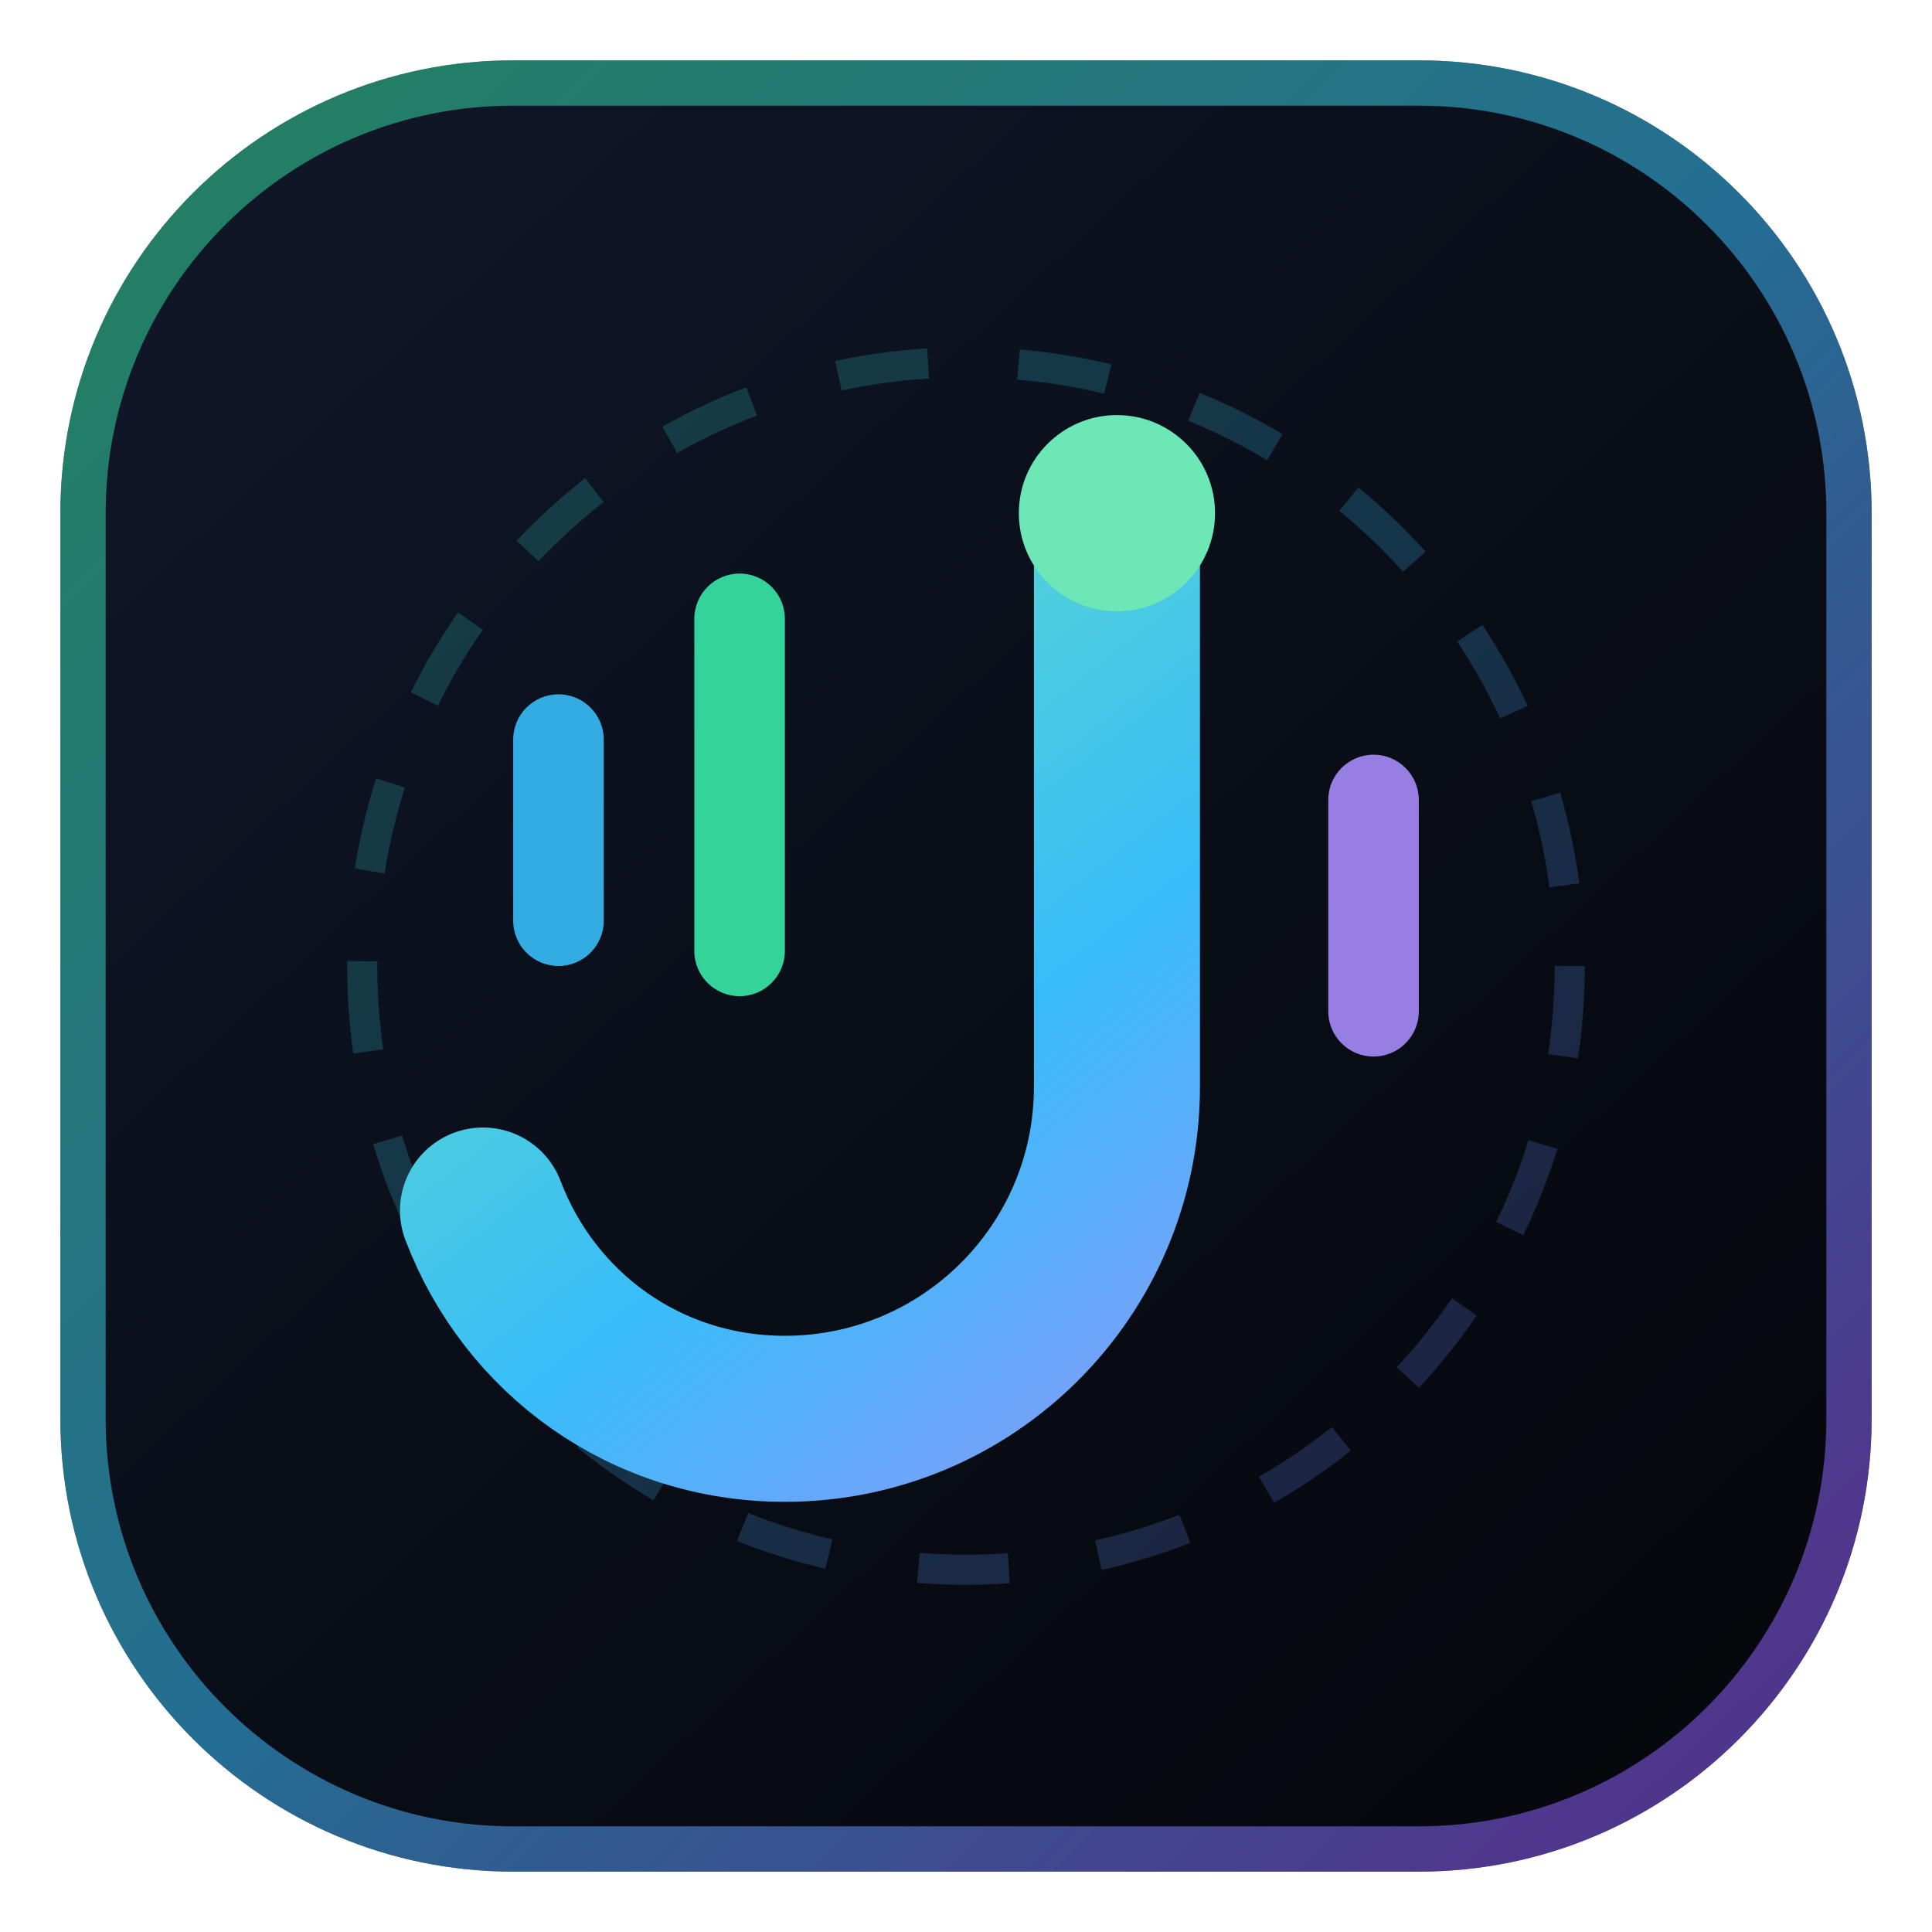
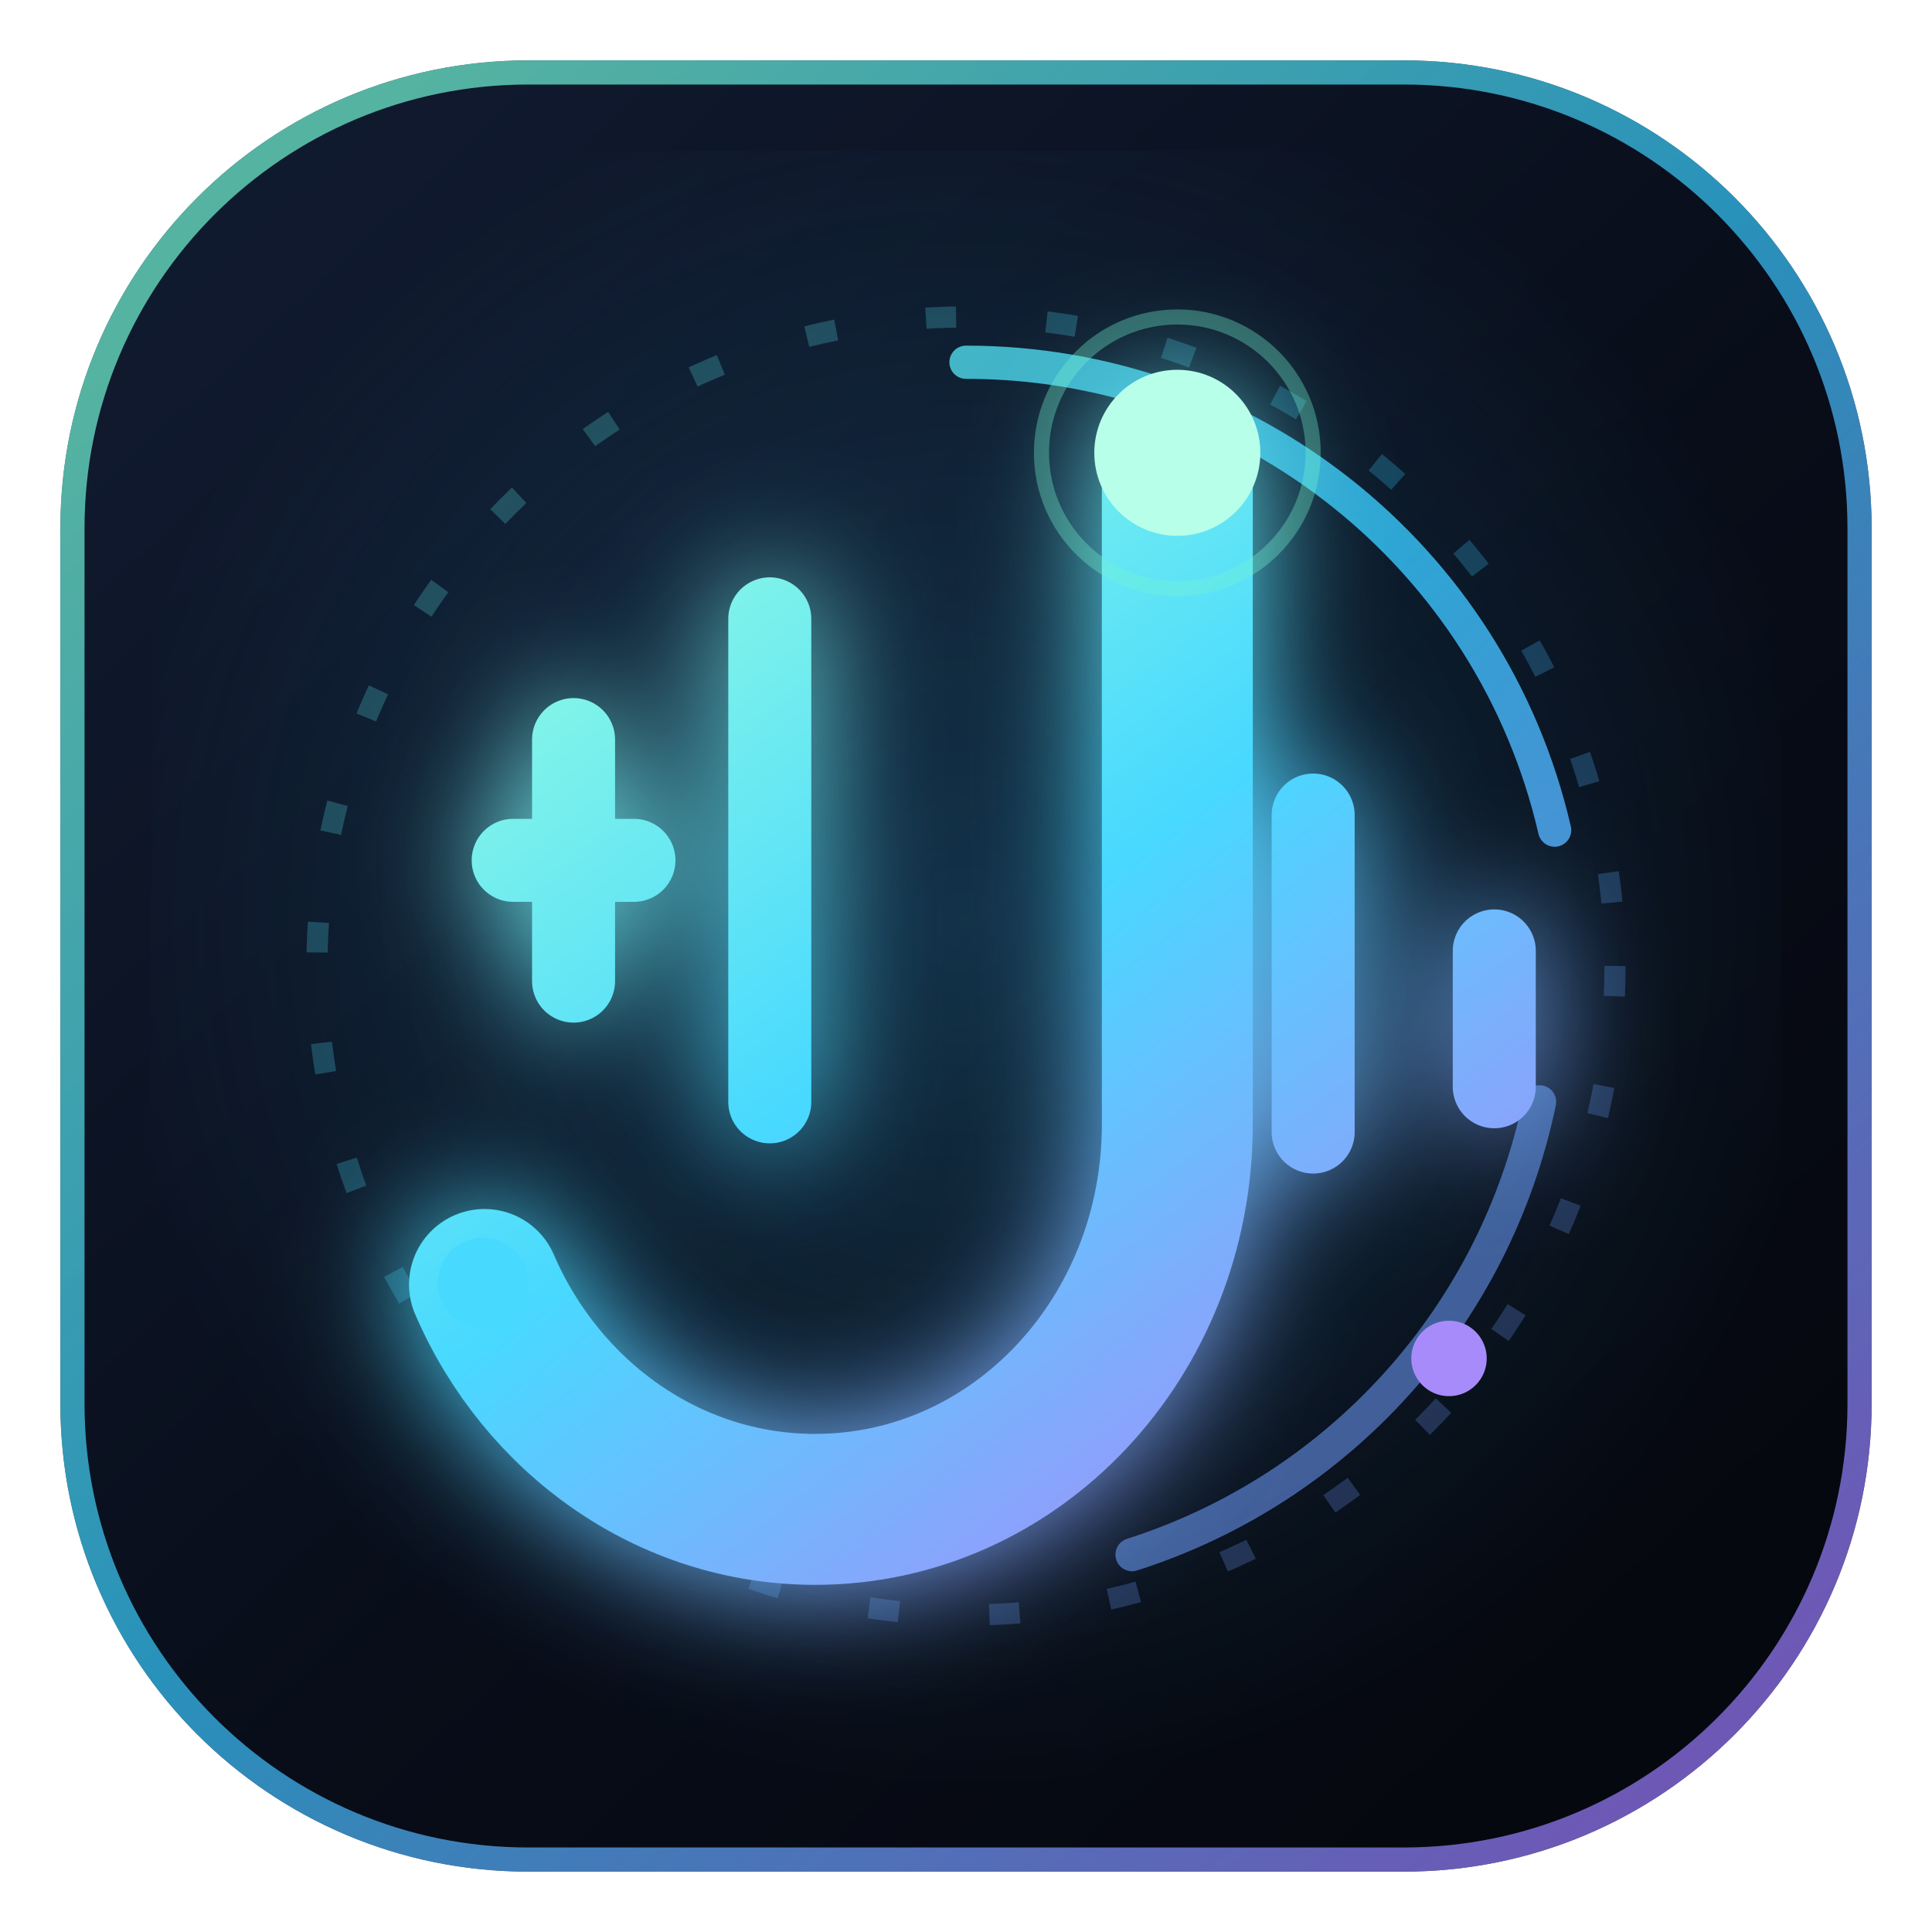
<svg xmlns="http://www.w3.org/2000/svg" viewBox="0 0 128 128" fill="none">
  <defs>
-     <linearGradient id="bgGrad" x1="12" y1="8" x2="116" y2="120" gradientUnits="userSpaceOnUse">
-       <stop offset="0%" stop-color="#0f172a" />
-       <stop offset="55%" stop-color="#090d16" />
-       <stop offset="100%" stop-color="#05070b" />
+     <linearGradient id="base" x1="12" y1="8" x2="116" y2="120" gradientUnits="userSpaceOnUse">
+       <stop stop-color="#111b31" />
+       <stop offset=".55" stop-color="#080d19" />
+       <stop offset="1" stop-color="#05070d" />
    </linearGradient>
-     <linearGradient id="ringGrad" x1="16" y1="16" x2="112" y2="112" gradientUnits="userSpaceOnUse">
-       <stop offset="0%" stop-color="#34d399" />
-       <stop offset="50%" stop-color="#38bdf8" />
-       <stop offset="100%" stop-color="#8b5cf6" />
+     <linearGradient id="edge" x1="18" y1="14" x2="112" y2="116" gradientUnits="userSpaceOnUse">
+       <stop stop-color="#72f4d2" />
+       <stop offset=".48" stop-color="#36c9ff" />
+       <stop offset="1" stop-color="#9a7bff" />
    </linearGradient>
-     <linearGradient id="coreGrad" x1="36" y1="26" x2="94" y2="100" gradientUnits="userSpaceOnUse">
-       <stop offset="0%" stop-color="#6ee7b7" />
-       <stop offset="55%" stop-color="#38bdf8" />
-       <stop offset="100%" stop-color="#a78bfa" />
+     <linearGradient id="signal" x1="37" y1="29" x2="91" y2="100" gradientUnits="userSpaceOnUse">
+       <stop stop-color="#9affdf" />
+       <stop offset=".5" stop-color="#48d9ff" />
+       <stop offset="1" stop-color="#a78bfa" />
    </linearGradient>
+     <radialGradient id="aura" cx="0" cy="0" r="1" gradientTransform="matrix(0 58 -58 0 64 61)" gradientUnits="userSpaceOnUse">
+       <stop stop-color="#38bdf8" stop-opacity=".2" />
+       <stop offset="1" stop-color="#38bdf8" stop-opacity="0" />
+     </radialGradient>
+     <filter id="glow" x="17" y="13" width="94" height="102" color-interpolation-filters="sRGB" filterUnits="userSpaceOnUse">
+       <feGaussianBlur stdDeviation="4" result="blur" />
+       <feMerge>
+         <feMergeNode in="blur" />
+         <feMergeNode in="SourceGraphic" />
+       </feMerge>
+     </filter>
  </defs>
-   <rect x="4" y="4" width="120" height="120" rx="30" fill="url(#bgGrad)" />
-   <rect x="5.5" y="5.5" width="117" height="117" rx="28.5" stroke="url(#ringGrad)" stroke-opacity="0.55" stroke-width="3" />
-   <circle cx="64" cy="64" r="40" stroke="url(#ringGrad)" stroke-opacity="0.22" stroke-width="2" stroke-dasharray="6 6" />
-   <path d="M74 34V72C74 84.15 64.15 94 52 94C42.8 94 35.1 88.35 32 80.2" stroke="url(#coreGrad)" stroke-width="11" stroke-linecap="round" />
-   <circle cx="74" cy="34" r="6.5" fill="#6ee7b7" />
-   <rect x="34" y="46" width="6" height="18" rx="3" fill="#38bdf8" fill-opacity="0.9" />
-   <rect x="46" y="38" width="6" height="28" rx="3" fill="#34d399" />
-   <rect x="88" y="50" width="6" height="20" rx="3" fill="#a78bfa" fill-opacity="0.9" />
+   <rect x="4" y="4" width="120" height="120" rx="31" fill="url(#base)" />
+   <rect x="4.8" y="4.8" width="118.4" height="118.4" rx="30.2" stroke="url(#edge)" stroke-opacity=".7" stroke-width="1.6" />
+   <rect x="10" y="10" width="108" height="108" rx="25" fill="url(#aura)" />
+   <circle cx="64" cy="64" r="43" stroke="url(#edge)" stroke-opacity=".25" stroke-width="1.4" stroke-dasharray="2 6" />
+   <path d="M64 24a40 40 0 0 1 39 31" stroke="url(#edge)" stroke-width="2.2" stroke-linecap="round" opacity=".8" />
+   <path d="M102 73a40 40 0 0 1-27 30" stroke="url(#edge)" stroke-width="2.2" stroke-linecap="round" opacity=".55" />
+   <g filter="url(#glow)">
+     <path d="M78 31v43.5c0 14.1-10.7 25.5-24 25.5-9.7 0-18.1-6.1-21.9-14.9" stroke="url(#signal)" stroke-width="10" stroke-linecap="round" stroke-linejoin="round" />
+     <path d="M34 57h8m-4-8v16m13-24v32m36-19v21m12-12v9" stroke="url(#signal)" stroke-width="5.5" stroke-linecap="round" />
+   </g>
+   <circle cx="78" cy="30" r="5.5" fill="#b8ffe9" />
+   <circle cx="78" cy="30" r="9" stroke="#72f4d2" stroke-opacity=".35" />
+   <circle cx="32" cy="85" r="3" fill="#48d9ff" />
+   <circle cx="96" cy="90" r="2.5" fill="#a78bfa" />
</svg>
